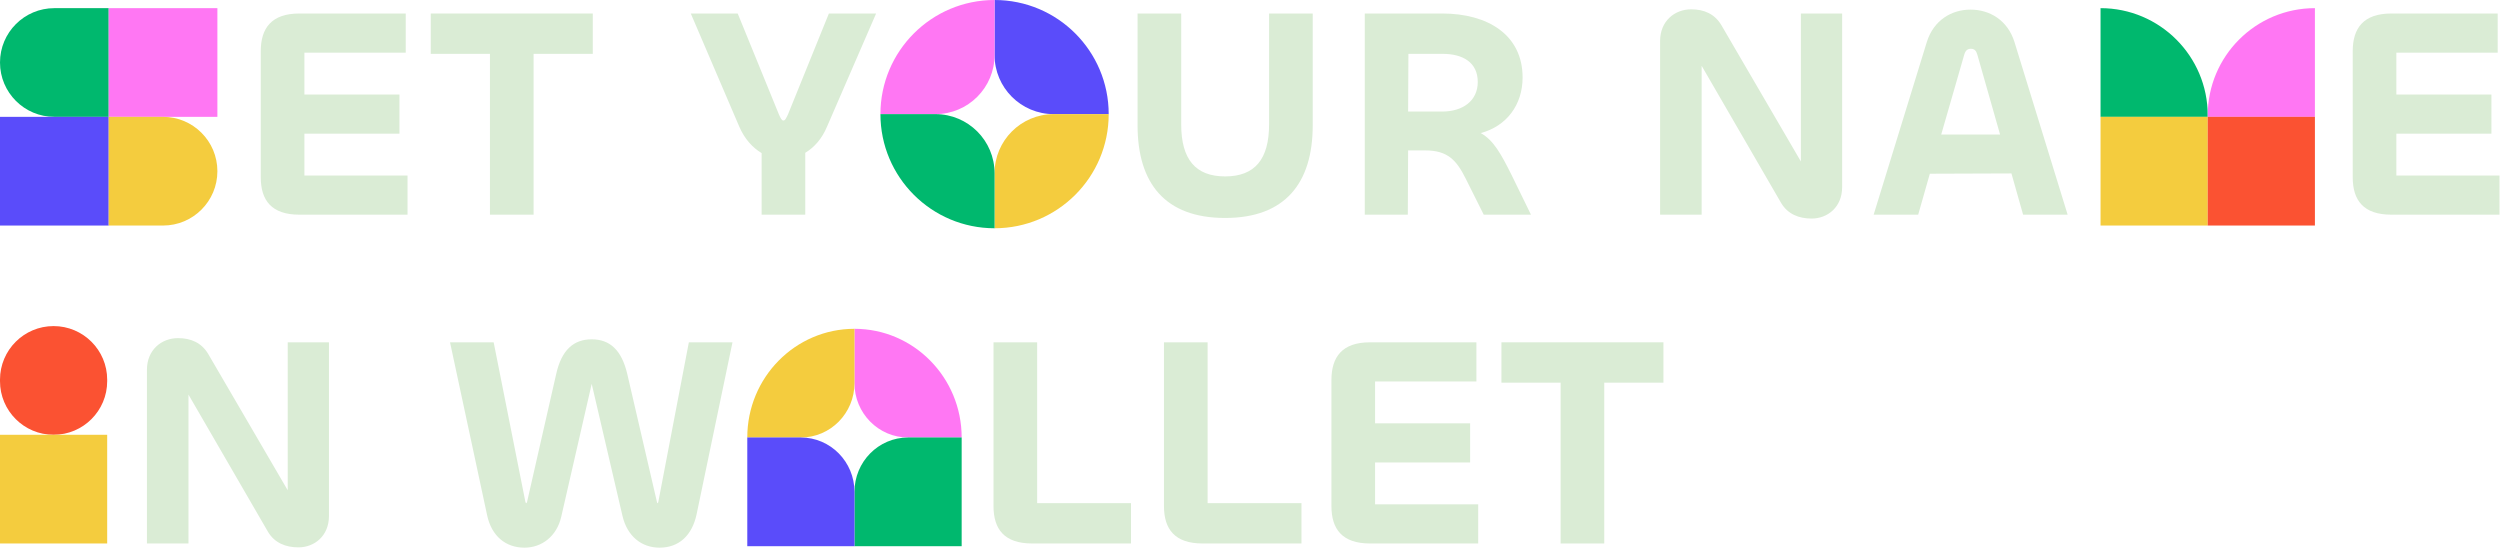
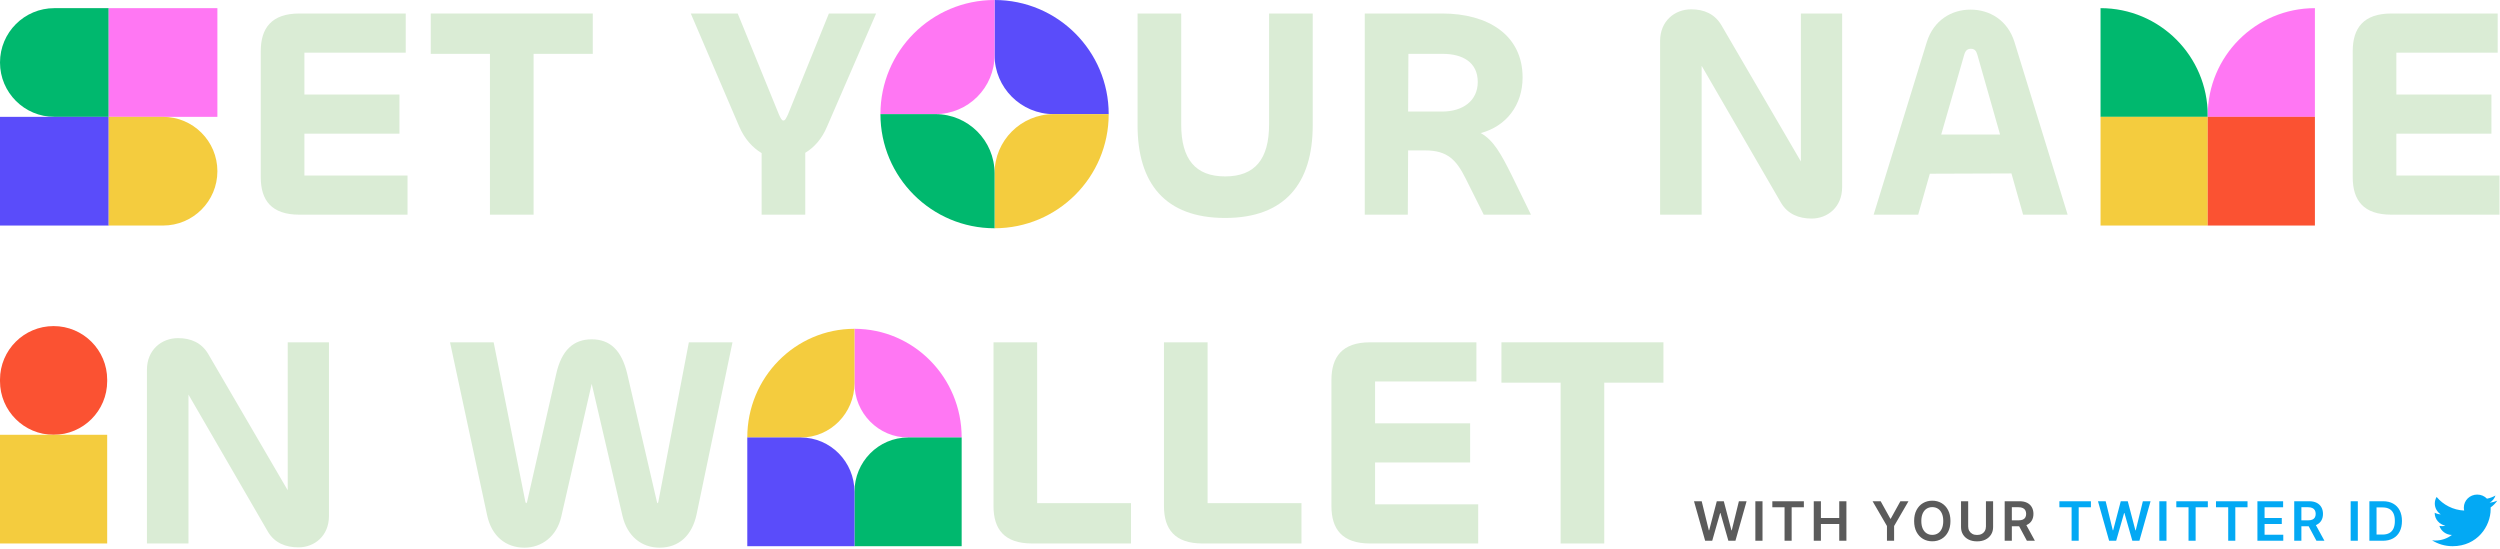
<svg xmlns="http://www.w3.org/2000/svg" width="920" height="202" viewBox="0 0 920 202" fill="none">
-   <path d="M149.971 79V64.59H112.021V49.19H147.001V34.78H112.021V19.38H149.311V4.97H110.151C99.921 4.97 95.962 10.36 95.962 18.83V65.25C95.962 73.72 99.921 79 110.151 79H149.971Z" fill="#DAECD5" />
-   <path d="M218.14 4.97H158.52V19.82H180.3V79H196.36V19.82H218.14V4.97Z" fill="#DAECD5" />
-   <path d="M272.027 46.55C274.007 51.17 276.977 54.36 280.277 56.34V79H296.337V56.23C299.637 54.25 302.497 51.06 304.367 46.55L322.408 4.97H305.027L289.958 42.15C289.298 43.47 288.967 44.35 288.307 44.35C287.647 44.35 287.318 43.58 286.658 42.15L271.477 4.97H254.207L272.027 46.55Z" fill="#DAECD5" />
-   <path d="M450.854 80.21C472.854 80.21 483.084 67.45 483.084 46.11V4.97H467.024V45.78C467.024 58.65 461.744 64.92 450.854 64.92C439.964 64.92 434.684 58.65 434.684 45.78V4.97H418.624V46.11C418.624 67.45 428.744 80.21 450.854 80.21Z" fill="#DAECD5" />
-   <path d="M518.076 79L518.186 55.35H524.456C532.816 55.35 536.006 58.98 539.416 65.8L546.016 79H563.396L556.246 64.37C552.396 56.67 549.646 51.61 544.916 48.97C554.376 46.44 560.316 38.63 560.316 28.51C560.316 12.78 547.446 4.97 530.726 4.97H502.236V79H518.076ZM530.946 19.82C538.206 19.82 543.816 22.9 543.816 30.16C543.816 37.09 538.316 41.05 530.726 41.05H518.186L518.296 19.82H530.946Z" fill="#DAECD5" />
+   <path d="M149.971 79V64.59H112.021V49.19H147.001V34.78H112.021V19.38H149.311V4.97H110.151C99.921 4.97 95.961 10.36 95.961 18.83V65.25C95.961 73.72 99.921 79 110.151 79H149.971Z" fill="#DAECD5" />
+   <path d="M218.139 4.97H158.519V19.82H180.299V79H196.359V19.82H218.139V4.97Z" fill="#DAECD5" />
+   <path d="M272.027 46.55C274.007 51.17 276.977 54.36 280.277 56.34V79H296.337V56.23C299.637 54.25 302.497 51.06 304.367 46.55L322.407 4.97H305.027L289.957 42.15C289.297 43.47 288.967 44.35 288.307 44.35C287.647 44.35 287.317 43.58 286.657 42.15L271.477 4.97H254.207L272.027 46.55Z" fill="#DAECD5" />
+   <path d="M450.853 80.21C472.853 80.21 483.083 67.45 483.083 46.11V4.97H467.023V45.78C467.023 58.65 461.743 64.92 450.853 64.92C439.963 64.92 434.683 58.65 434.683 45.78V4.97H418.623V46.11C418.623 67.45 428.743 80.21 450.853 80.21Z" fill="#DAECD5" />
+   <path d="M518.075 79L518.185 55.35H524.455C532.815 55.35 536.005 58.98 539.415 65.8L546.015 79H563.395L556.245 64.37C552.395 56.67 549.645 51.61 544.915 48.97C554.375 46.44 560.315 38.63 560.315 28.51C560.315 12.78 547.445 4.97 530.725 4.97H502.235V79H518.075ZM530.945 19.82C538.205 19.82 543.815 22.9 543.815 30.16C543.815 37.09 538.315 41.05 530.725 41.05H518.185L518.295 19.82H530.945Z" fill="#DAECD5" />
  <path d="M626.206 79V24.22L655.466 74.71C657.886 78.78 661.956 80.43 666.686 80.43C672.516 80.43 677.906 76.25 677.906 68.88V4.97H662.726V59.42L633.466 9.26C631.046 5.19 627.196 3.43 622.356 3.43C616.306 3.43 610.916 7.72 610.916 15.09V79H626.206Z" fill="#DAECD5" />
  <path d="M689.501 79H705.891L710.181 63.93L740.211 63.82L744.501 79H760.891L741.311 15.42C738.781 7.39 732.181 3.54 725.141 3.54C718.211 3.54 711.611 7.39 709.081 15.42L689.501 79ZM722.831 20.15C723.271 18.61 724.041 17.95 725.251 17.95C726.571 17.95 727.231 18.61 727.671 20.15L736.031 49.52H714.361L722.831 20.15Z" fill="#DAECD5" />
  <path d="M919.812 79V64.59H881.862V49.19H916.842V34.78H881.862V19.38H919.152V4.97H879.992C869.762 4.97 865.802 10.36 865.802 18.83V65.25C865.802 73.72 869.762 79 879.992 79H919.812Z" fill="#DAECD5" />
  <path d="M69.361 200V145.22L98.621 195.71C101.041 199.78 105.111 201.43 109.841 201.43C115.671 201.43 121.061 197.25 121.061 189.88V125.97H105.881V180.42L76.621 130.26C74.201 126.19 70.351 124.43 65.511 124.43C59.461 124.43 54.071 128.72 54.071 136.09V200H69.361Z" fill="#DAECD5" />
  <path d="M179.247 189.55C180.897 197.36 186.177 201.54 192.997 201.54C199.377 201.54 204.877 197.36 206.527 190.21L217.747 141.26L229.077 189.88C230.837 197.36 236.117 201.54 242.717 201.54C249.867 201.54 254.707 197.03 256.357 189.22L269.557 125.97H253.497L242.277 184.6C242.167 184.93 242.167 185.15 242.057 185.15C241.837 185.15 241.837 185.04 241.727 184.6L230.837 137.63C228.747 128.72 224.347 124.87 217.747 124.87C211.147 124.87 206.637 128.72 204.657 137.74L193.987 184.6C193.877 185.04 193.767 185.15 193.657 185.15C193.547 185.15 193.437 185.04 193.327 184.6L181.667 125.97H165.607L179.247 189.55Z" fill="#DAECD5" />
  <path d="M381.671 125.97H365.611V186.25C365.611 194.72 369.571 200 379.801 200H416.211V185.15H381.671V125.97Z" fill="#DAECD5" />
-   <path d="M444.4 125.97H428.34V186.25C428.34 194.72 432.299 200 442.53 200H478.94V185.15H444.4V125.97Z" fill="#DAECD5" />
+   <path d="M444.399 125.97H428.339V186.25C428.339 194.72 432.299 200 442.529 200H478.939V185.15H444.399V125.97Z" fill="#DAECD5" />
  <path d="M543.978 200V185.59H506.028V170.19H541.008V155.78H506.028V140.38H543.318V125.97H504.158C493.928 125.97 489.968 131.36 489.968 139.83V186.25C489.968 194.72 493.928 200 504.158 200H543.978Z" fill="#DAECD5" />
  <path d="M612.146 125.97H552.526V140.82H574.306V200H590.366V140.82H612.146V125.97Z" fill="#DAECD5" />
  <rect y="120" width="39.443" height="40" rx="19.721" fill="#FB5232" />
  <rect y="160" width="39.443" height="40" fill="#F4CC3E" />
  <path d="M773 3C794.784 3 812.444 20.66 812.444 42.444V43.001H773V3Z" fill="#00B86E" />
  <path d="M812.445 42.444C812.445 20.66 830.105 3 851.889 3V43.001H812.445V42.444Z" fill="#FF77F3" />
-   <rect x="773" y="42.996" width="39.444" height="40.001" fill="#F4CC3E" />
-   <rect x="812.445" y="42.996" width="39.444" height="40.001" fill="#FB5232" />
+   <rect x="773" y="42.997" width="39.444" height="40.001" fill="#F4CC3E" />
+   <rect x="812.445" y="42.997" width="39.444" height="40.001" fill="#FB5232" />
  <path d="M314.448 121C336.233 121 353.893 138.91 353.893 161.002H334.17C323.278 161.002 314.448 152.048 314.448 141.001V121Z" fill="#FF77F3" />
-   <path d="M314.448 180.997C314.448 169.951 323.278 160.996 334.17 160.996H353.893V200.999H314.448V180.997Z" fill="#00B86E" />
+   <path d="M314.448 180.999C314.448 169.953 323.278 160.998 334.17 160.998H353.893V201.001H314.448V180.999Z" fill="#00B86E" />
  <path d="M275 161.002C275 138.91 292.66 121 314.445 121V141.001C314.445 152.048 305.615 161.002 294.722 161.002H275Z" fill="#F4CC3E" />
-   <path d="M275 160.996H294.722C305.615 160.996 314.445 169.951 314.445 180.997V200.999H275V160.996Z" fill="#5A4CFA" />
+   <path d="M275 160.998H294.722C305.615 160.998 314.445 169.953 314.445 180.999V201.001H275V160.998Z" fill="#5A4CFA" />
  <path d="M408 42C408 18.804 389.196 0 366 0V20.25C366 32.262 375.738 42 387.75 42H408Z" fill="#5A4CFA" />
  <path d="M408 42C408 65.196 389.196 84 366 84V63.75C366 51.738 375.738 42 387.75 42H408Z" fill="#F4CC3E" />
  <path d="M324 42C324 18.804 342.804 0 366 0V20.25C366 32.262 356.262 42 344.25 42H324Z" fill="#FF77F3" />
  <path d="M324 42C324 65.196 342.804 84 366 84V63.75C366 51.738 356.262 42 344.25 42H324Z" fill="#00B86E" />
  <path d="M0 23C0 11.954 8.954 3 20 3H40V43H20C8.954 43 0 34.046 0 23Z" fill="#00B86E" />
  <path d="M0 43H40V83H0V43Z" fill="#5A4CFA" />
  <rect x="40" y="3" width="40" height="40" fill="#FF77F3" />
  <path d="M40 43H60C71.046 43 80 51.954 80 63C80 74.046 71.046 83 60 83H40V43Z" fill="#F4CC3E" />
+   <path d="M627.496 199L623.391 184.455H626.224L628.845 195.143H628.98L631.778 184.455H634.357L637.162 195.151H637.29L639.911 184.455H642.744L638.639 199H636.04L633.128 188.794H633.014L630.095 199H627.496ZM648.606 184.455V199H645.971V184.455H648.606ZM652.22 186.663V184.455H663.826V186.663H659.33V199H656.716V186.663H652.22ZM667.463 199V184.455H670.098V190.612H676.838V184.455H679.48V199H676.838V192.821H670.098V199H667.463ZM689.112 184.455H692.088L695.646 190.889H695.788L699.347 184.455H702.322L697.031 193.574V199H694.403V193.574L689.112 184.455ZM717.765 191.727C717.765 193.295 717.472 194.637 716.885 195.754C716.302 196.867 715.507 197.719 714.498 198.311C713.495 198.903 712.356 199.199 711.082 199.199C709.809 199.199 708.667 198.903 707.659 198.311C706.655 197.714 705.86 196.86 705.273 195.747C704.69 194.63 704.399 193.29 704.399 191.727C704.399 190.16 704.69 188.82 705.273 187.707C705.86 186.59 706.655 185.735 707.659 185.143C708.667 184.552 709.809 184.256 711.082 184.256C712.356 184.256 713.495 184.552 714.498 185.143C715.507 185.735 716.302 186.59 716.885 187.707C717.472 188.82 717.765 190.16 717.765 191.727ZM715.116 191.727C715.116 190.624 714.943 189.694 714.598 188.936C714.257 188.174 713.783 187.598 713.177 187.21C712.571 186.817 711.873 186.621 711.082 186.621C710.291 186.621 709.593 186.817 708.987 187.21C708.381 187.598 707.905 188.174 707.559 188.936C707.219 189.694 707.048 190.624 707.048 191.727C707.048 192.83 707.219 193.763 707.559 194.526C707.905 195.283 708.381 195.858 708.987 196.251C709.593 196.64 710.291 196.834 711.082 196.834C711.873 196.834 712.571 196.64 713.177 196.251C713.783 195.858 714.257 195.283 714.598 194.526C714.943 193.763 715.116 192.83 715.116 191.727ZM730.826 184.455H733.461V193.957C733.461 194.999 733.214 195.915 732.722 196.706C732.234 197.497 731.548 198.115 730.662 198.56C729.777 199 728.742 199.22 727.559 199.22C726.37 199.22 725.333 199 724.448 198.56C723.562 198.115 722.876 197.497 722.388 196.706C721.9 195.915 721.657 194.999 721.657 193.957V184.455H724.291V193.737C724.291 194.343 724.424 194.883 724.689 195.357C724.959 195.83 725.338 196.202 725.826 196.472C726.313 196.737 726.891 196.869 727.559 196.869C728.226 196.869 728.804 196.737 729.291 196.472C729.784 196.202 730.163 195.83 730.428 195.357C730.693 194.883 730.826 194.343 730.826 193.737V184.455ZM737.724 199V184.455H743.179C744.296 184.455 745.234 184.649 745.992 185.037C746.754 185.425 747.329 185.97 747.717 186.67C748.11 187.366 748.307 188.179 748.307 189.107C748.307 190.039 748.108 190.849 747.71 191.536C747.317 192.217 746.737 192.745 745.97 193.119C745.203 193.489 744.261 193.673 743.144 193.673H739.259V191.486H742.788C743.442 191.486 743.977 191.396 744.394 191.216C744.81 191.031 745.118 190.764 745.317 190.413C745.52 190.058 745.622 189.623 745.622 189.107C745.622 188.59 745.52 188.15 745.317 187.786C745.113 187.416 744.803 187.137 744.386 186.947C743.97 186.753 743.432 186.656 742.774 186.656H740.359V199H737.724ZM745.239 192.409L748.84 199H745.899L742.362 192.409H745.239Z" fill="#5B5B5B" />
+   <path d="M757.854 186.663V184.455H769.459V186.663H764.963V199H762.35V186.663H757.854ZM776.157 199L772.052 184.455H774.886L777.507 195.143H777.642L780.44 184.455H783.018L785.824 195.151H785.951L788.572 184.455H791.406L787.301 199H784.701L781.79 188.794H781.676L778.757 199H776.157ZM797.268 184.455V199H794.633V184.455H797.268ZM800.882 186.663V184.455H812.487V186.663H807.992V199H805.378V186.663H800.882ZM815.485 186.663V184.455H827.09V186.663H822.595V199H819.981V186.663H815.485ZM830.728 199V184.455H840.188V186.663H833.363V190.612H839.698V192.821H833.363V196.791H840.245V199H830.728ZM844.276 199V184.455H849.731C850.848 184.455 851.786 184.649 852.543 185.037C853.305 185.425 853.881 185.97 854.269 186.67C854.662 187.366 854.858 188.179 854.858 189.107C854.858 190.039 854.66 190.849 854.262 191.536C853.869 192.217 853.289 192.745 852.522 193.119C851.755 193.489 850.813 193.673 849.695 193.673H845.81V191.486H849.34C849.993 191.486 850.528 191.396 850.945 191.216C851.362 191.031 851.67 190.764 851.868 190.413C852.072 190.058 852.174 189.623 852.174 189.107C852.174 188.59 852.072 188.15 851.868 187.786C851.665 187.416 851.355 187.137 850.938 186.947C850.521 186.753 849.984 186.656 849.326 186.656H846.911V199H844.276ZM851.79 192.409L855.391 199H852.451L848.914 192.409H851.79ZM867.68 184.455V199H865.045V184.455H867.68ZM876.862 199H871.933V184.455H876.962C878.406 184.455 879.646 184.746 880.683 185.328C881.725 185.906 882.525 186.737 883.084 187.821C883.642 188.905 883.922 190.203 883.922 191.713C883.922 193.228 883.64 194.53 883.077 195.619C882.518 196.708 881.711 197.544 880.655 198.126C879.604 198.709 878.339 199 876.862 199ZM874.568 196.72H876.734C877.747 196.72 878.593 196.536 879.27 196.166C879.947 195.792 880.456 195.236 880.797 194.497C881.138 193.754 881.308 192.826 881.308 191.713C881.308 190.6 881.138 189.677 880.797 188.943C880.456 188.205 879.952 187.653 879.284 187.288C878.621 186.919 877.797 186.734 876.812 186.734H874.568V196.72Z" fill="#03A9F4" />
+   <path d="M919 184.247C918.118 184.631 917.169 184.887 916.169 185.008C917.186 184.414 917.969 183.468 918.336 182.349C917.384 182.898 916.33 183.301 915.208 183.513C914.312 182.579 913.034 182 911.618 182C908.898 182 906.694 184.148 906.694 186.796C906.694 187.171 906.738 187.536 906.822 187.89C902.731 187.688 899.102 185.776 896.674 182.875C896.247 183.584 896.007 184.414 896.007 185.29C896.007 186.955 896.875 188.421 898.197 189.284C897.39 189.26 896.63 189.039 895.965 188.685C895.965 188.7 895.965 188.721 895.965 188.742C895.965 191.068 897.662 193.006 899.913 193.447C899.502 193.557 899.067 193.619 898.619 193.619C898.301 193.619 897.991 193.583 897.691 193.53C898.318 195.432 900.136 196.821 902.289 196.863C900.604 198.147 898.482 198.916 896.174 198.916C895.775 198.916 895.385 198.894 895 198.848C897.18 200.205 899.77 201 902.549 201C911.605 201 916.559 193.691 916.559 187.35C916.559 187.142 916.552 186.935 916.542 186.731C917.509 186.06 918.342 185.214 919 184.247Z" fill="#03A9F4" />
</svg>
